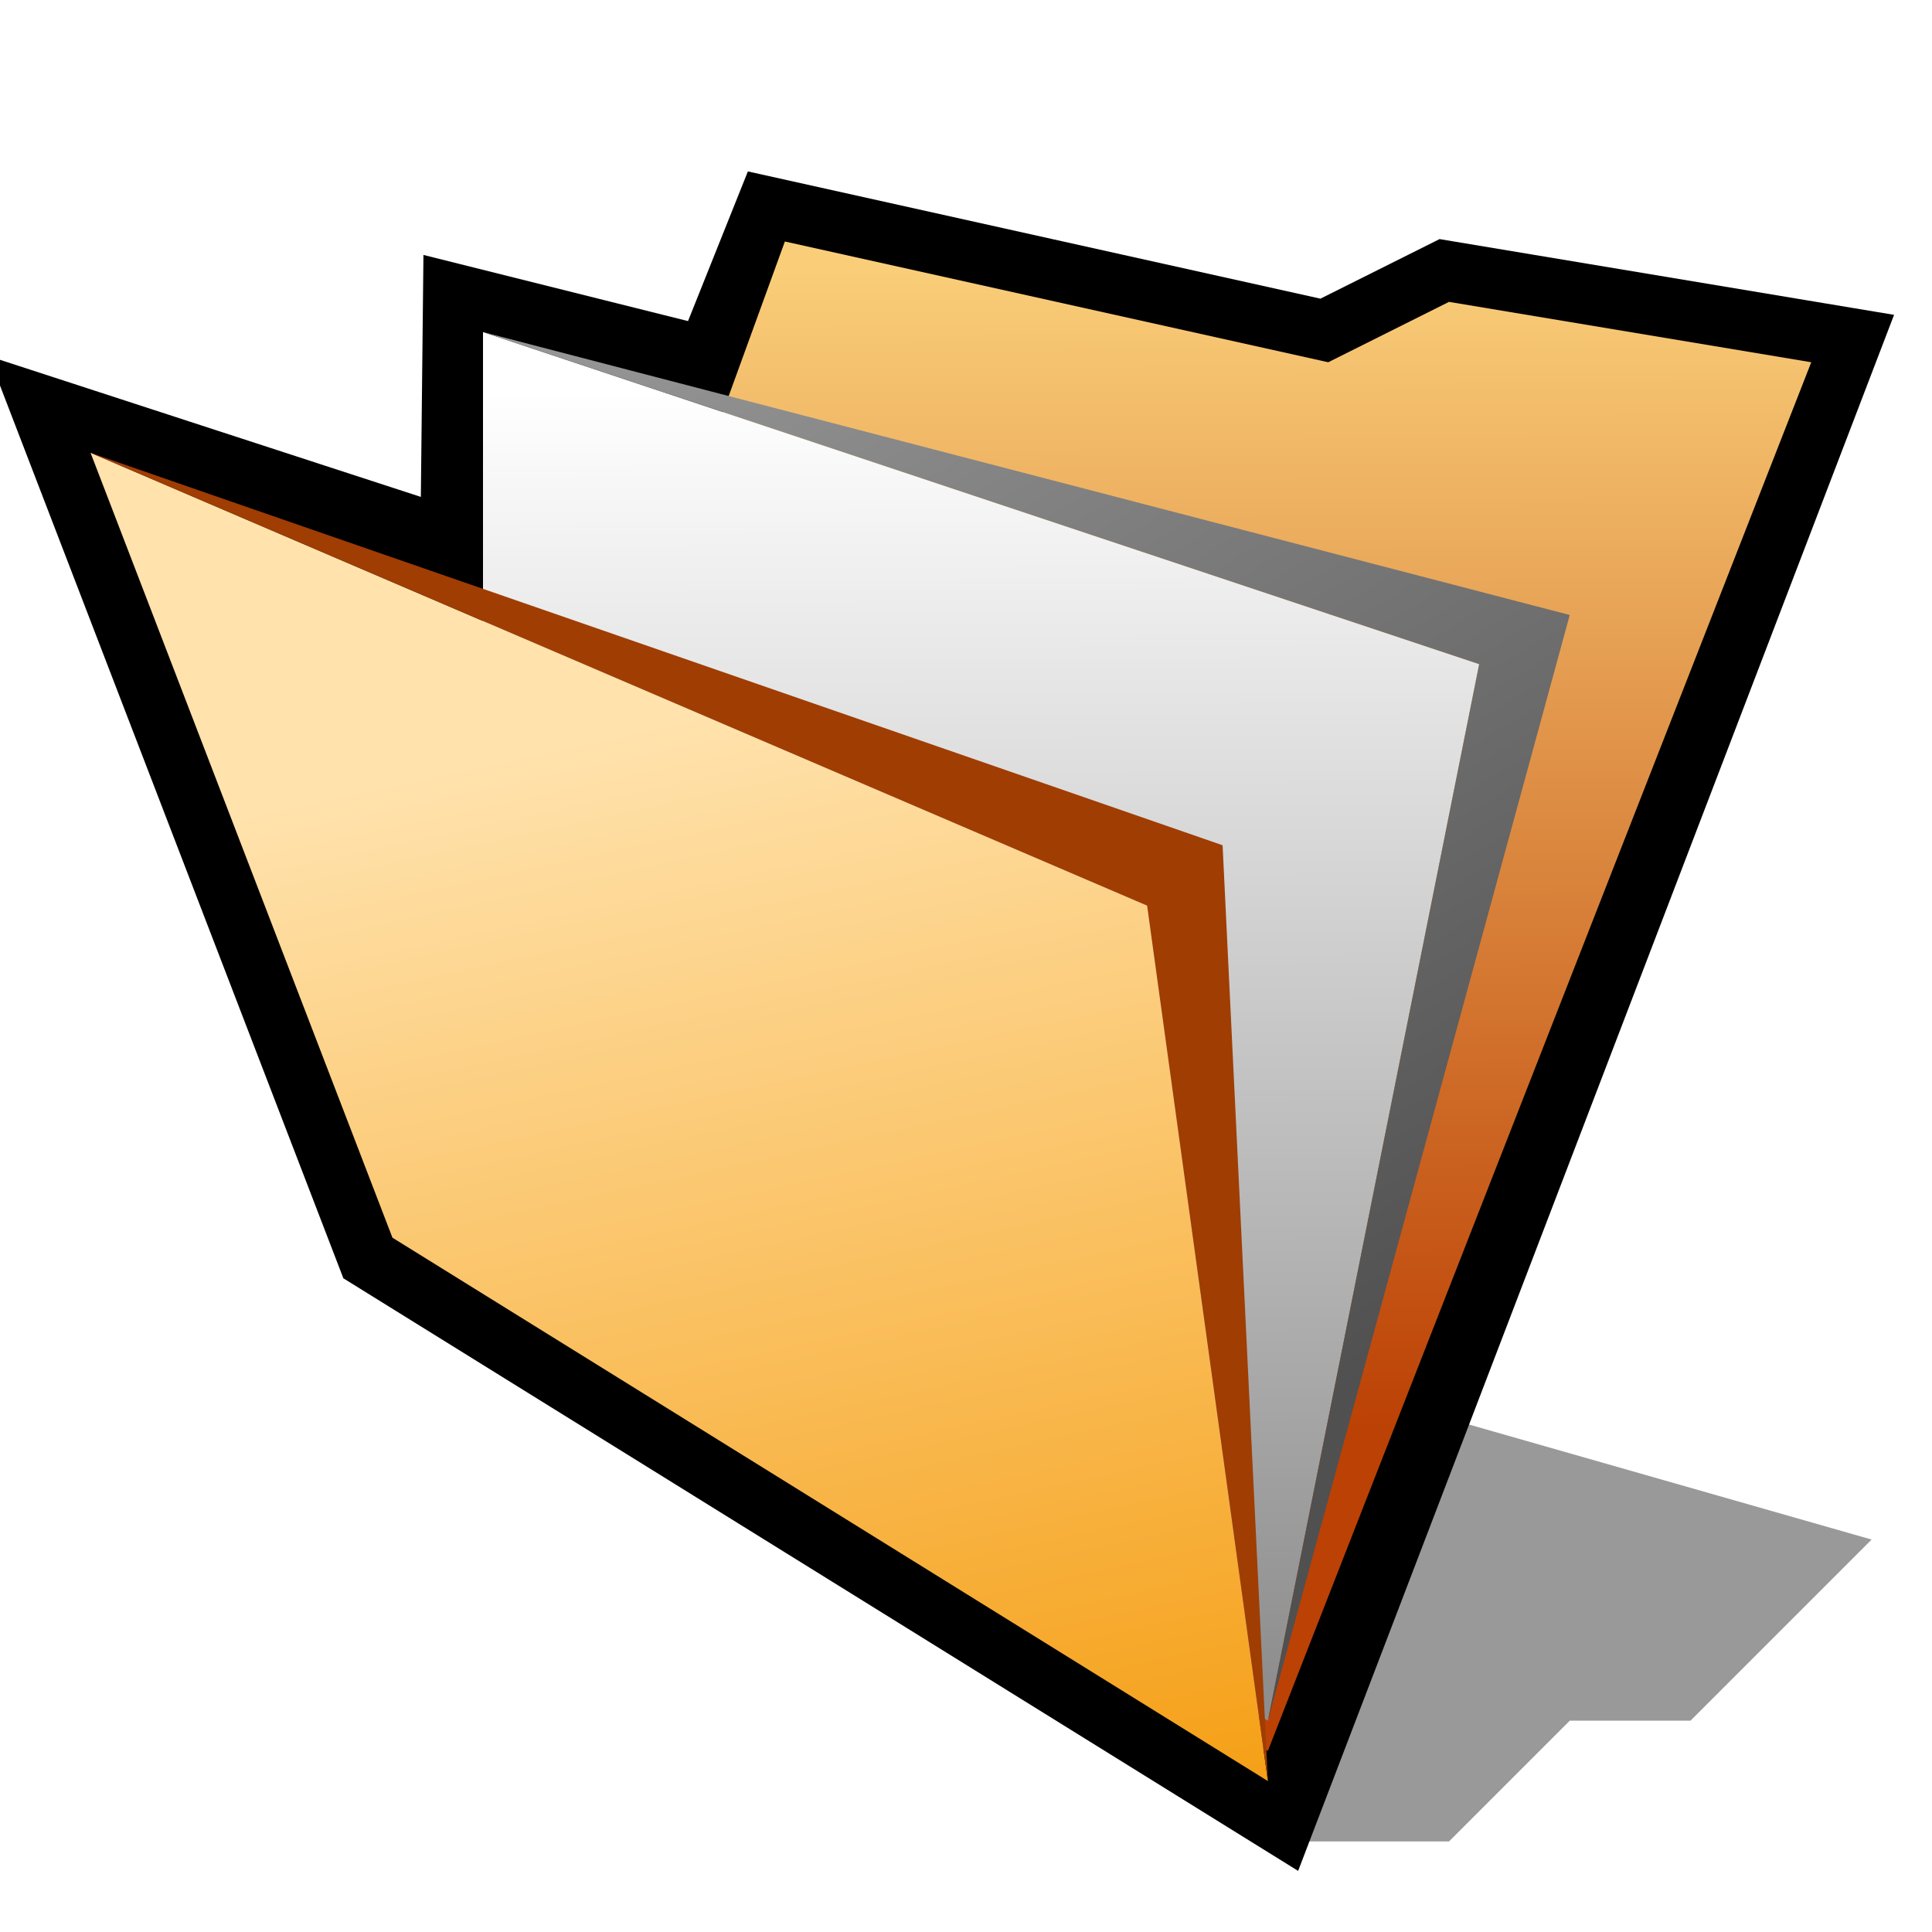
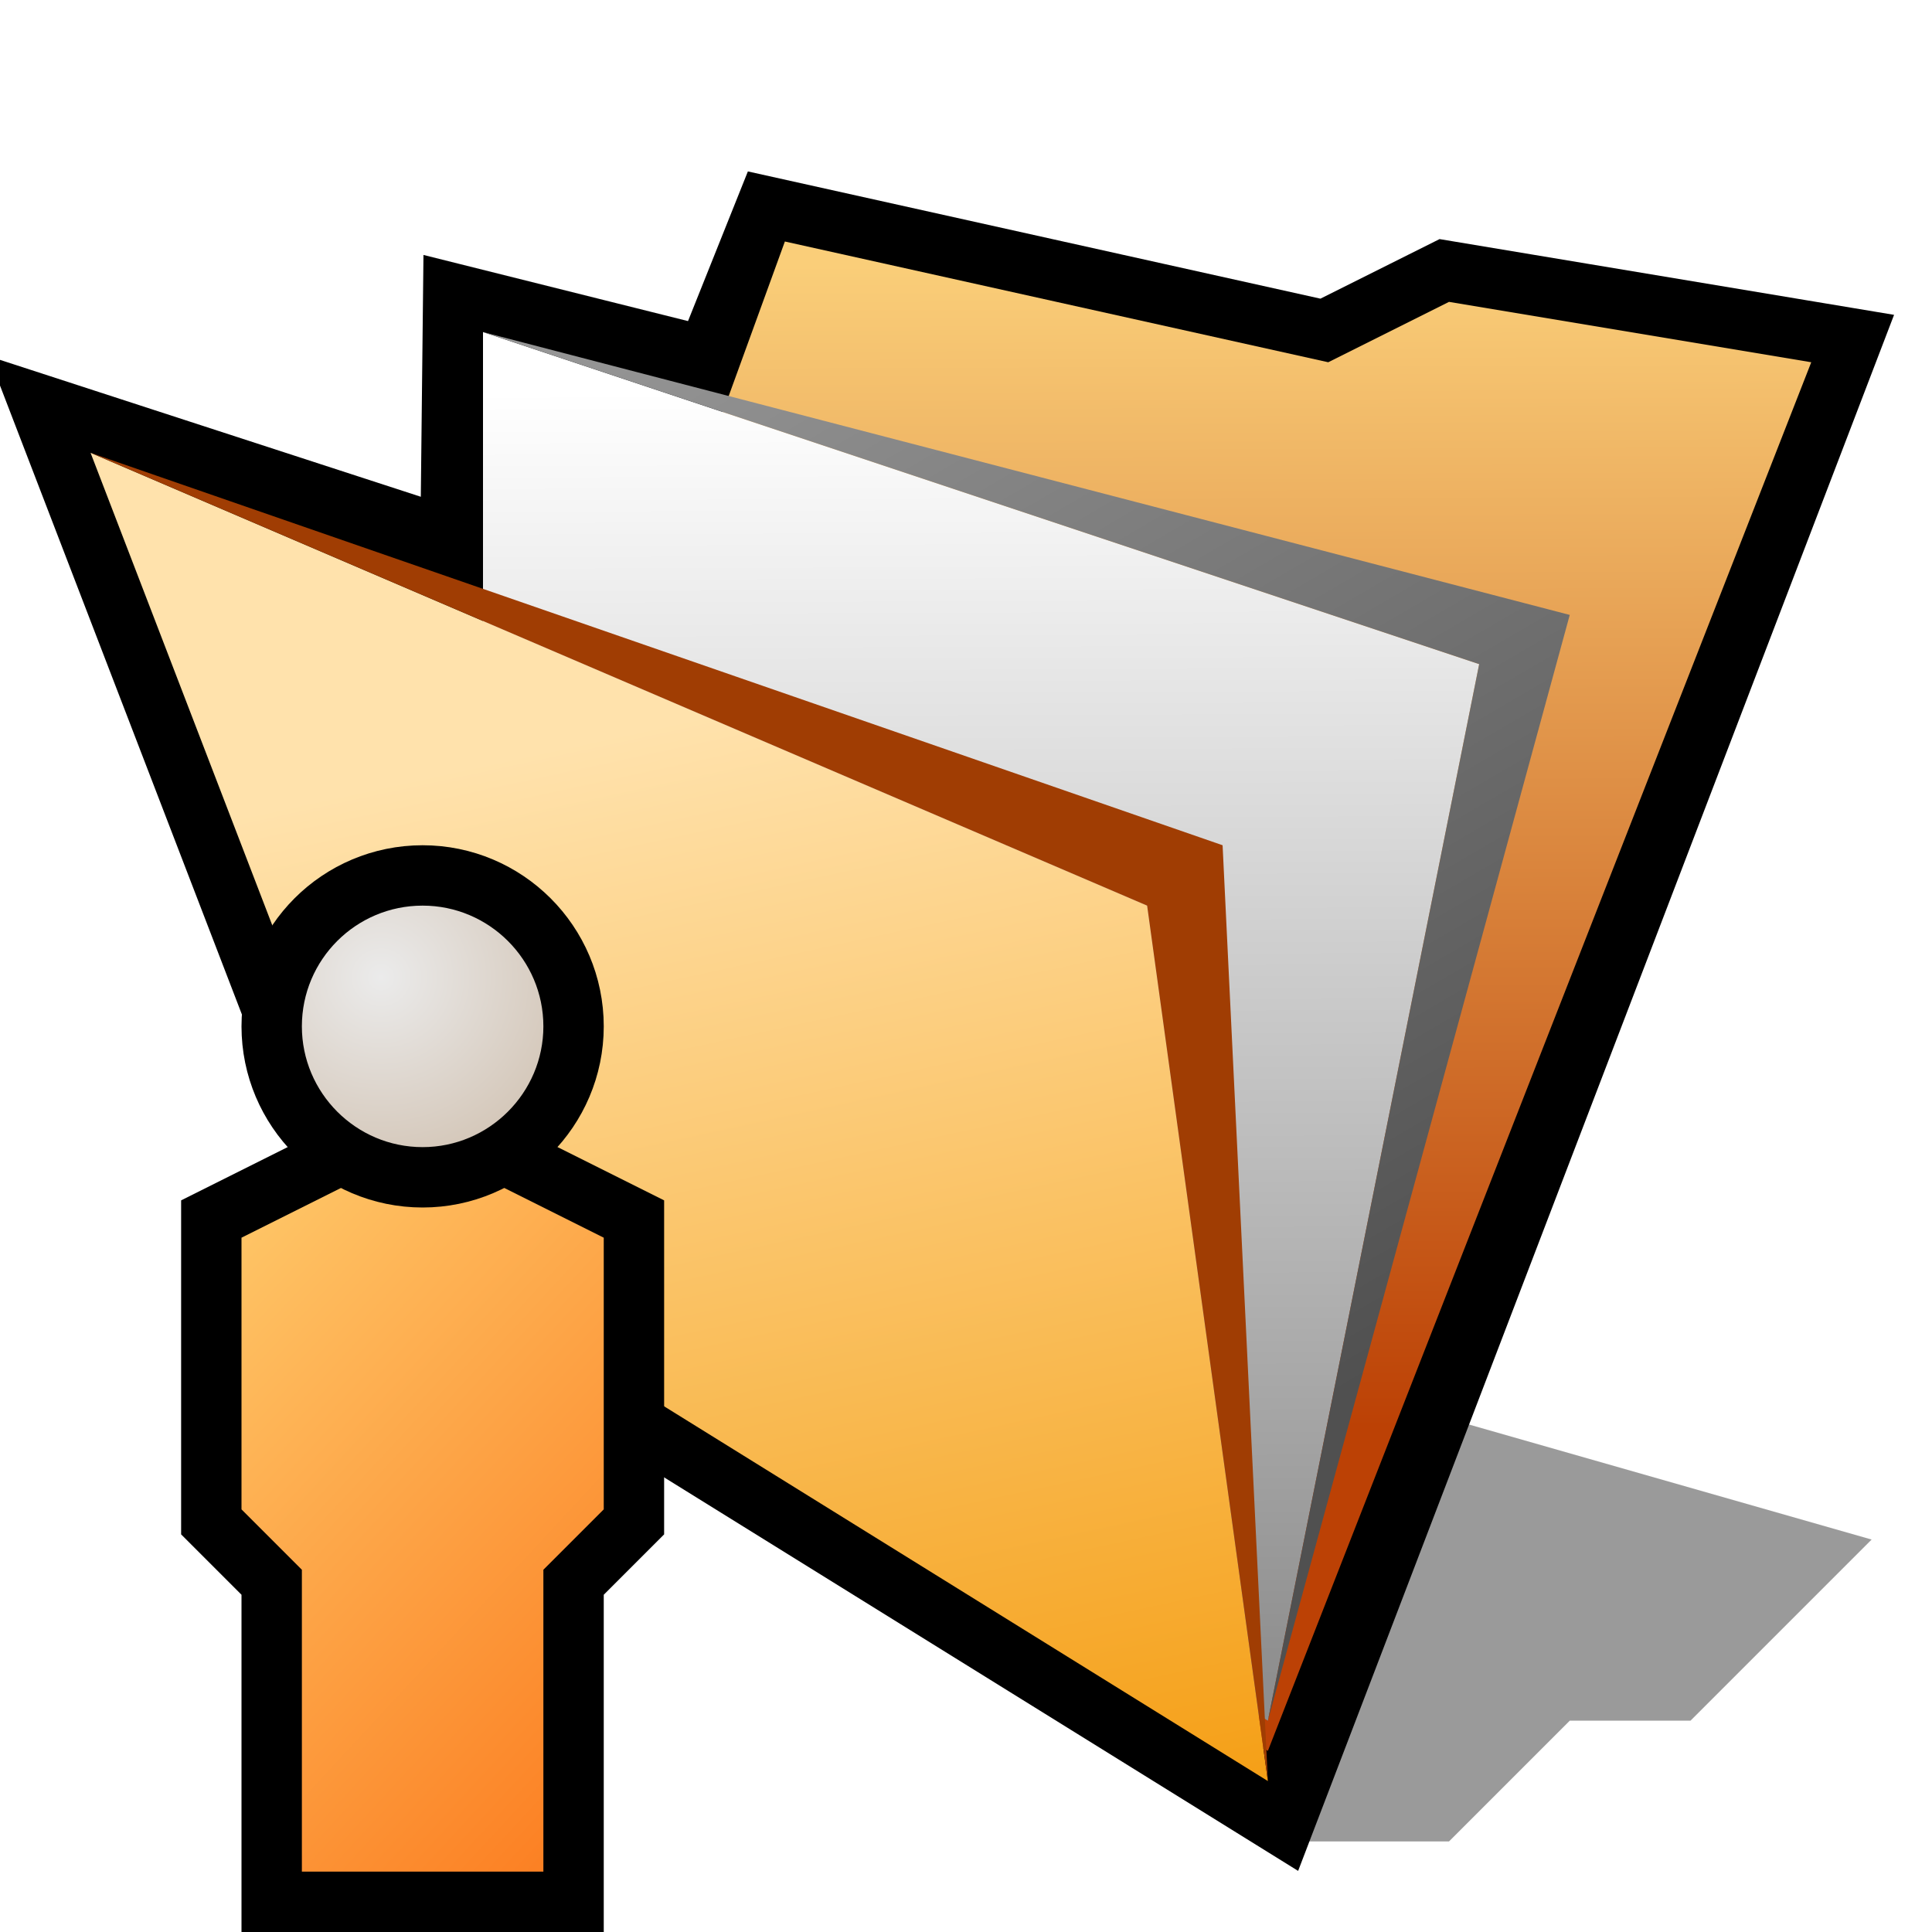
- <svg xmlns="http://www.w3.org/2000/svg" width="64" height="64" viewBox="0 0 6528 6528">
-   <path id="shape_0" d="M 4284 6222 C 4284 6222 4896 6222 4896 6222 C 4896 6222 5304 5814 5304 5814 C 5304 5814 5712 5814 5712 5814 C 5712 5814 6324 5202 6324 5202 C 6324 5202 4896 4794 4896 4794 C 4896 4794 4284 6222 4284 6222 Z " style="fill:#010101;stroke:none;fill-opacity:0.4;" />
-   <path id="shape_1" d="M 306 1530 C 306 1530 1326 4182 1326 4182 C 1326 4182 4284 6018 4284 6018 C 4284 6018 6120 1224 6120 1224 C 6120 1224 4896 1020 4896 1020 C 4896 1020 4488 1224 4488 1224 C 4488 1224 2652 816 2652 816 C 2652 816 2448 1326 2448 1326 C 2448 1326 1632 1122 1632 1122 C 1632 1122 1623 1959 1623 1959 C 1623 1959 306 1530 306 1530 Z " style="stroke-width:408;stroke-linejoin:miter;stroke-linecap:butt;stroke:#000000;fill:none;" />
+ <svg xmlns="http://www.w3.org/2000/svg" version="1.1" width="64" height="64" color-interpolation="linearRGB">
  <g>
-     <defs>
-       <linearGradient id="id1" gradientUnits="userSpaceOnUse" gradientTransform="matrix(0.001049,0.301313,-0.682648,0.002376,6016.38,2849.76)" x1="-6528" x2="6528" y1="-6528" y2="-6528">
-         <stop offset="0%" stop-color="#face79" />
-         <stop offset="100%" stop-color="#bc4105" />
-       </linearGradient>
-     </defs>
-     <path id="shape_3" d="M 2652 816 C 2652 816 1428 4182 1428 4182 C 1428 4182 4284 5916 4284 5916 C 4284 5916 6120 1224 6120 1224 C 6120 1224 4896 1020 4896 1020 C 4896 1020 4488 1224 4488 1224 C 4488 1224 2652 816 2652 816 Z " style="fill:url(#id1);stroke:none;" />
+     <path style="fill:#010101; fill-opacity:0.396" d="M42 61H48L52 57H56L62 51L48 47L42 61z" />
+     <path style="fill:none; stroke:#000000; stroke-width:4" d="M3 15L13 41L42 59L60 12L48 10L44 12L26 8L24 13L16 11L15.91 19.2L3 15z" />
+     <linearGradient id="gradient0" gradientUnits="userSpaceOnUse" x1="102.6" y1="8.5" x2="102.74" y2="47.07">
+       <stop offset="0" stop-color="#face79" />
+       <stop offset="1" stop-color="#bc4105" />
+     </linearGradient>
+     <path style="fill:url(#gradient0)" d="M26 8L14 41L42 58L60 12L48 10L44 12L26 8z" />
+     <linearGradient id="gradient1" gradientUnits="userSpaceOnUse" x1="103.24" y1="12.68" x2="103.39" y2="55.34">
+       <stop offset="0" stop-color="#ffffff" />
+       <stop offset="1" stop-color="#8e8e8e" />
+     </linearGradient>
+     <path style="fill:url(#gradient1)" d="M16 11V41L42 57L49 22L16 11z" />
+     <linearGradient id="gradient2" gradientUnits="userSpaceOnUse" x1="78.34" y1="-26.66" x2="101.46" y2="12.94">
+       <stop offset="0" stop-color="#9a9a9a" />
+       <stop offset="1" stop-color="#505050" />
+     </linearGradient>
+     <path style="fill:url(#gradient2)" d="M16 11L49 22L42 57L52 20.37L16 11z" />
+     <linearGradient id="gradient3" gradientUnits="userSpaceOnUse" x1="88.52" y1="9.59" x2="97.54" y2="51.29">
+       <stop offset="0" stop-color="#ffe2ac" />
+       <stop offset="1" stop-color="#f49806" />
+     </linearGradient>
+     <path style="fill:url(#gradient3)" d="M3 15L13 41L42 59L38 30L3 15z" />
+     <path style="fill:#a03d03" d="M3 15L38 30L42 59L40.5 28L3 15z" />
+     <path style="fill:none; stroke:#000000; stroke-width:4" d="M8 41V50L10 52V62H18V52L20 50V41L14 38L8 41z" />
+     <linearGradient id="gradient4" gradientUnits="userSpaceOnUse" x1="24.31" y1="18.9" x2="49.58" y2="42.28">
+       <stop offset="0" stop-color="#ffcd6e" />
+       <stop offset="0.996" stop-color="#fa6206" />
+     </linearGradient>
+     <path style="fill:url(#gradient4)" d="M8 41V50L10 52V62H18V52L20 50V41L14 38L8 41z" />
+     <path style="fill:none; stroke:#000000; stroke-width:4" d="M14 30C11.79 30 10 31.79 10 34C10 36.2 11.79 38 14 38C16.2 38 18 36.2 18 34C18 31.79 16.2 30 14 30z" />
+     <radialGradient id="gradient5" gradientUnits="userSpaceOnUse" cx="0" cy="0" r="64" gradientTransform="matrix(0.2048,0,0,0.2008,12.625,32.375)">
+       <stop offset="0" stop-color="#ebebeb" />
+       <stop offset="1" stop-color="#bca184" />
+       <stop offset="0.674" stop-color="#7d7a7a" />
+     </radialGradient>
+     <path style="fill:url(#gradient5)" d="M14 30C11.79 30 10 31.79 10 34C10 36.2 11.79 38 14 38C16.2 38 18 36.2 18 34C18 31.79 16.2 30 14 30z" />
  </g>
-   <g>
-     <defs>
-       <linearGradient id="id2" gradientUnits="userSpaceOnUse" gradientTransform="matrix(0.00116,0.333334,-0.682648,0.002376,6081.9,3485.13)" x1="-6528" x2="6528" y1="-6528" y2="-6528">
-         <stop offset="0%" stop-color="#ffffff" />
-         <stop offset="100%" stop-color="#8e8e8e" />
-       </linearGradient>
-     </defs>
-     <path id="shape_4" d="M 1632 1122 C 1632 1122 1632 4182 1632 4182 C 1632 4182 4284 5814 4284 5814 C 4284 5814 4998 2244 4998 2244 C 4998 2244 1632 1122 1632 1122 Z " style="fill:url(#id2);stroke:none;" />
-   </g>
-   <g>
-     <defs>
-       <linearGradient id="id3" gradientUnits="userSpaceOnUse" gradientTransform="matrix(0.180592,0.309502,-0.589619,0.344038,5321.03,1546.34)" x1="-6528" x2="6528" y1="-6528" y2="-6528">
-         <stop offset="0%" stop-color="#9a9a9a" />
-         <stop offset="100%" stop-color="#505050" />
-       </linearGradient>
-     </defs>
-     <path id="shape_5" d="M 1632 1122 C 1632 1122 4998 2244 4998 2244 C 4998 2244 4284 5814 4284 5814 C 4284 5814 5304 2078 5304 2078 C 5304 2078 1632 1122 1632 1122 Z " style="fill:url(#id3);stroke:none;" />
-   </g>
-   <g>
-     <defs>
-       <linearGradient id="id4" gradientUnits="userSpaceOnUse" gradientTransform="matrix(0.070496,0.325796,-0.66721,0.144371,5133.79,4047.6)" x1="-6528" x2="6528" y1="-6528" y2="-6528">
-         <stop offset="0%" stop-color="#ffe2ac" />
-         <stop offset="100%" stop-color="#f49806" />
-       </linearGradient>
-     </defs>
-     <path id="shape_6" d="M 306 1530 C 306 1530 1326 4182 1326 4182 C 1326 4182 4284 6018 4284 6018 C 4284 6018 3876 3060 3876 3060 C 3876 3060 306 1530 306 1530 Z " style="fill:url(#id4);stroke:none;" />
-   </g>
-   <path id="shape_7" d="M 306 1530 C 306 1530 3876 3060 3876 3060 C 3876 3060 4284 6018 4284 6018 C 4284 6018 4131 2856 4131 2856 C 4131 2856 306 1530 306 1530 Z " style="fill:#a03d03;stroke:none;" />
</svg>
